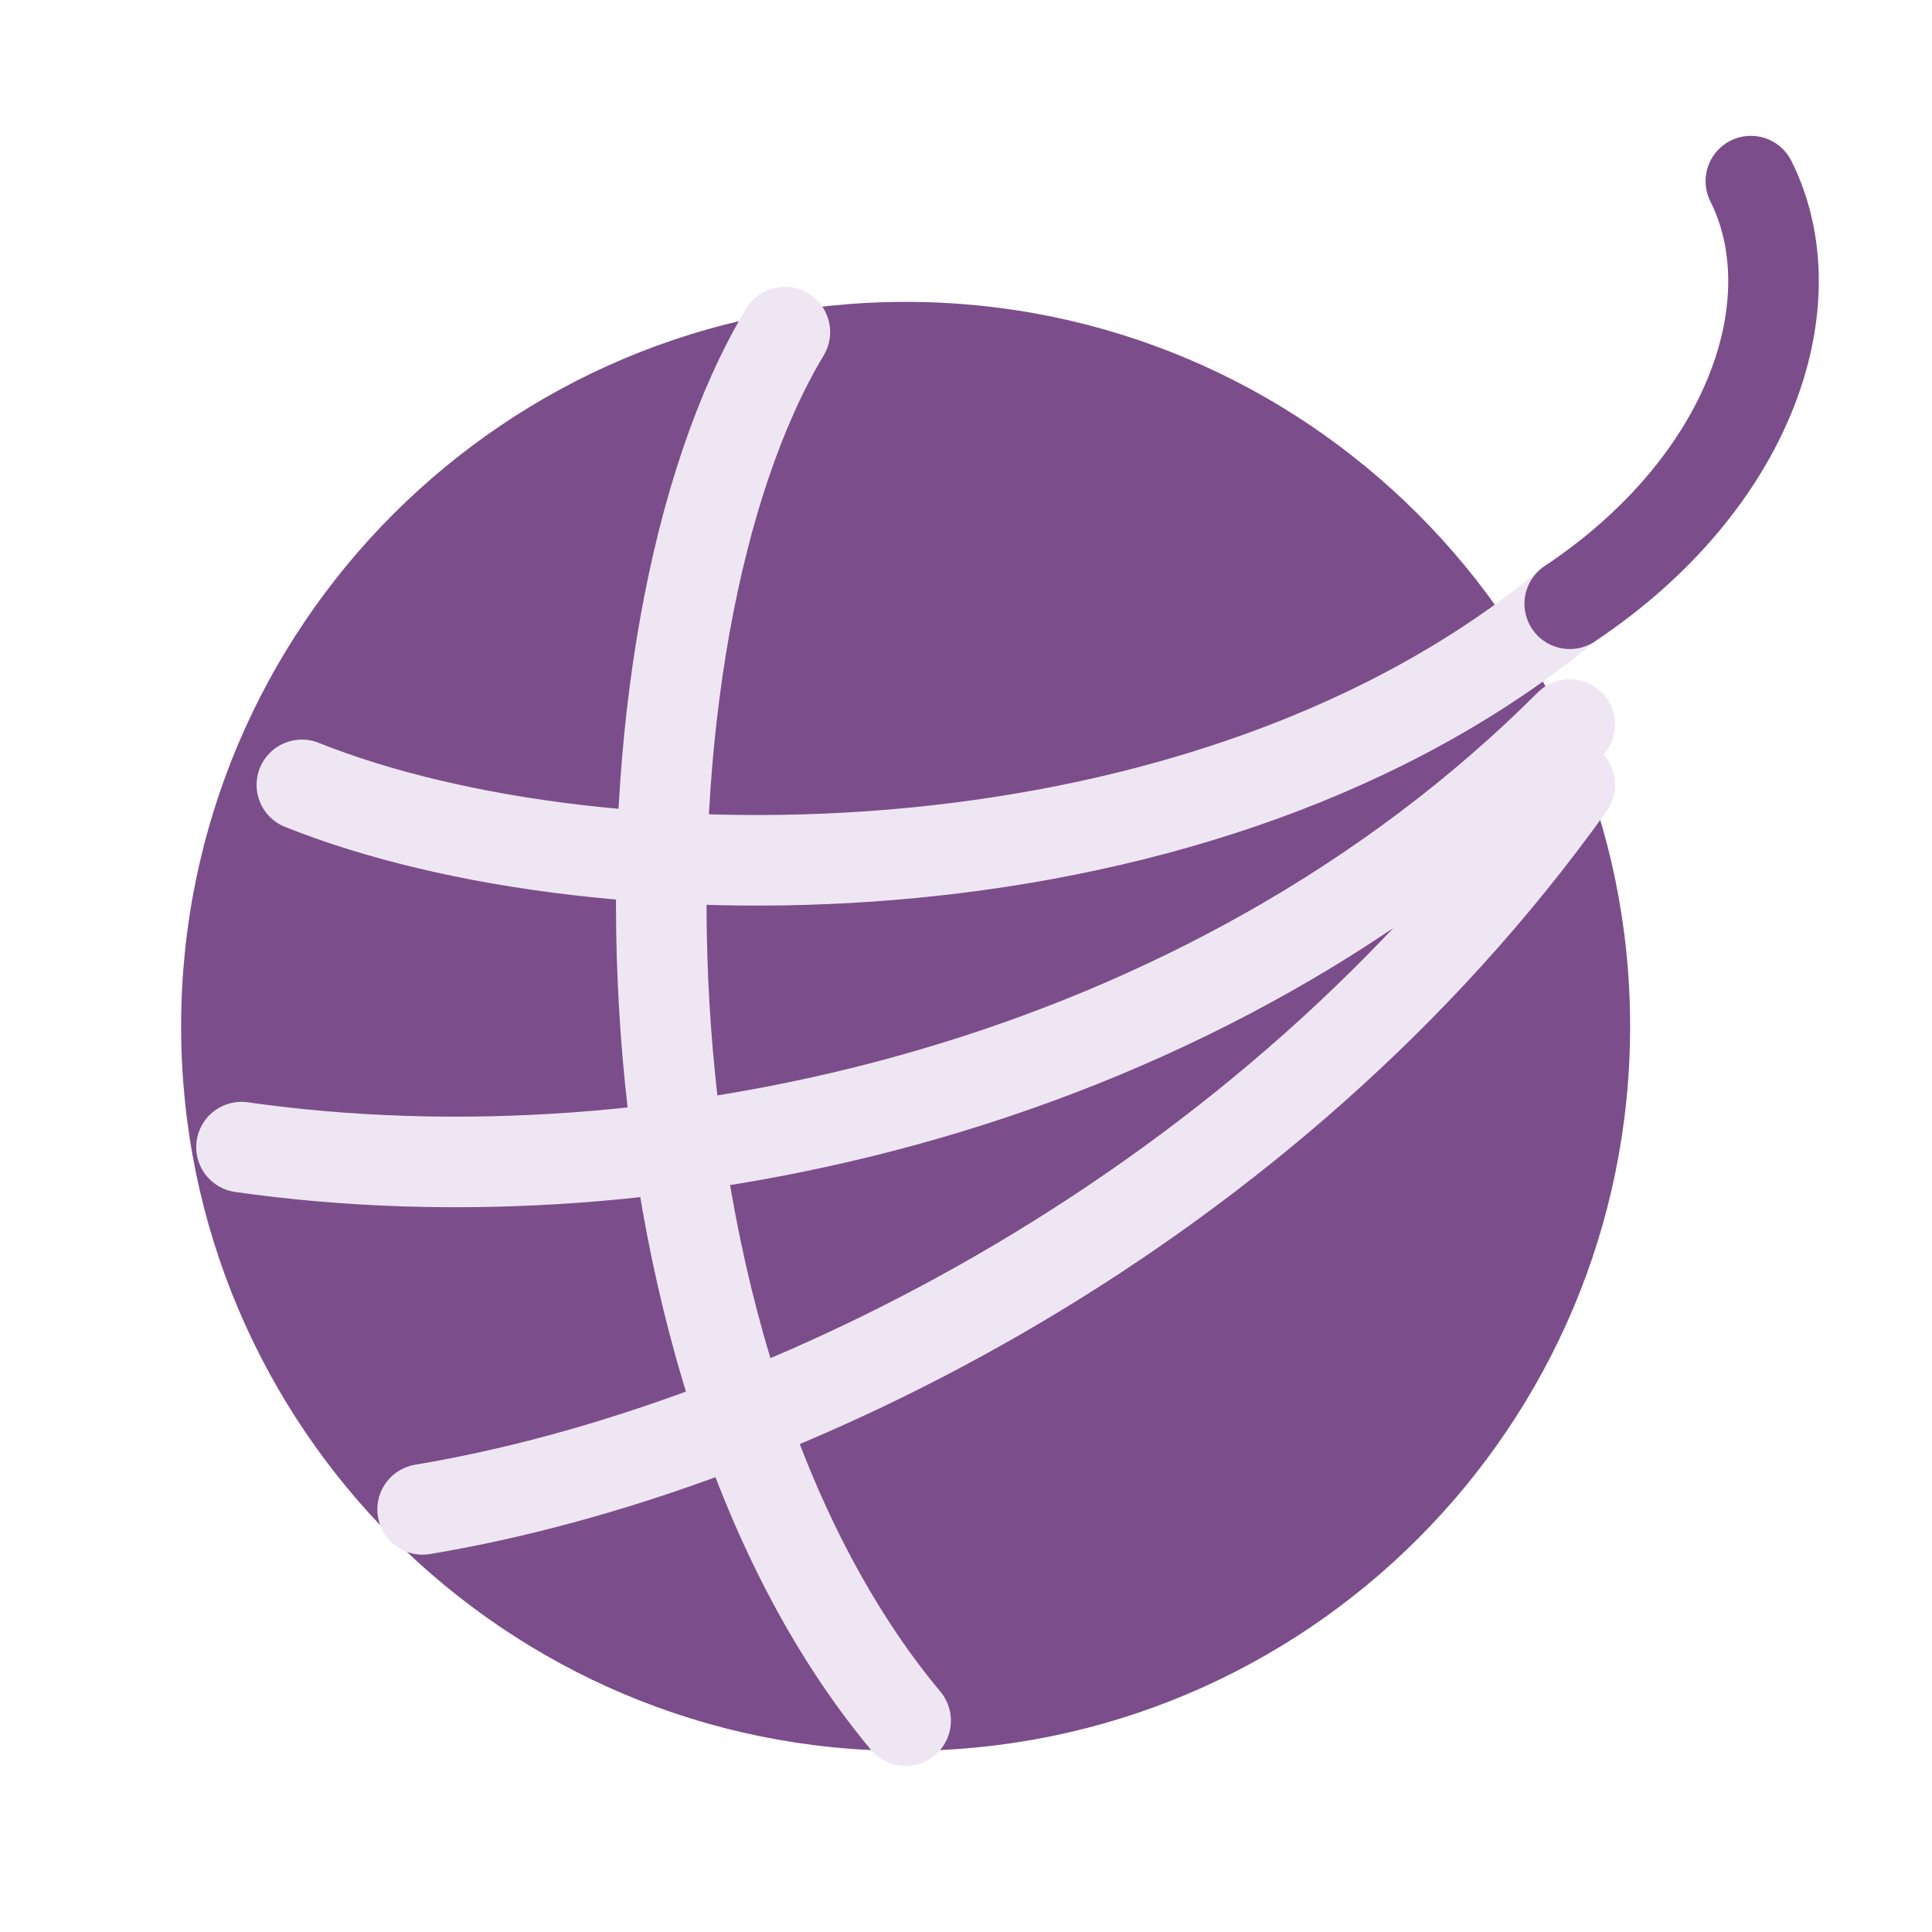
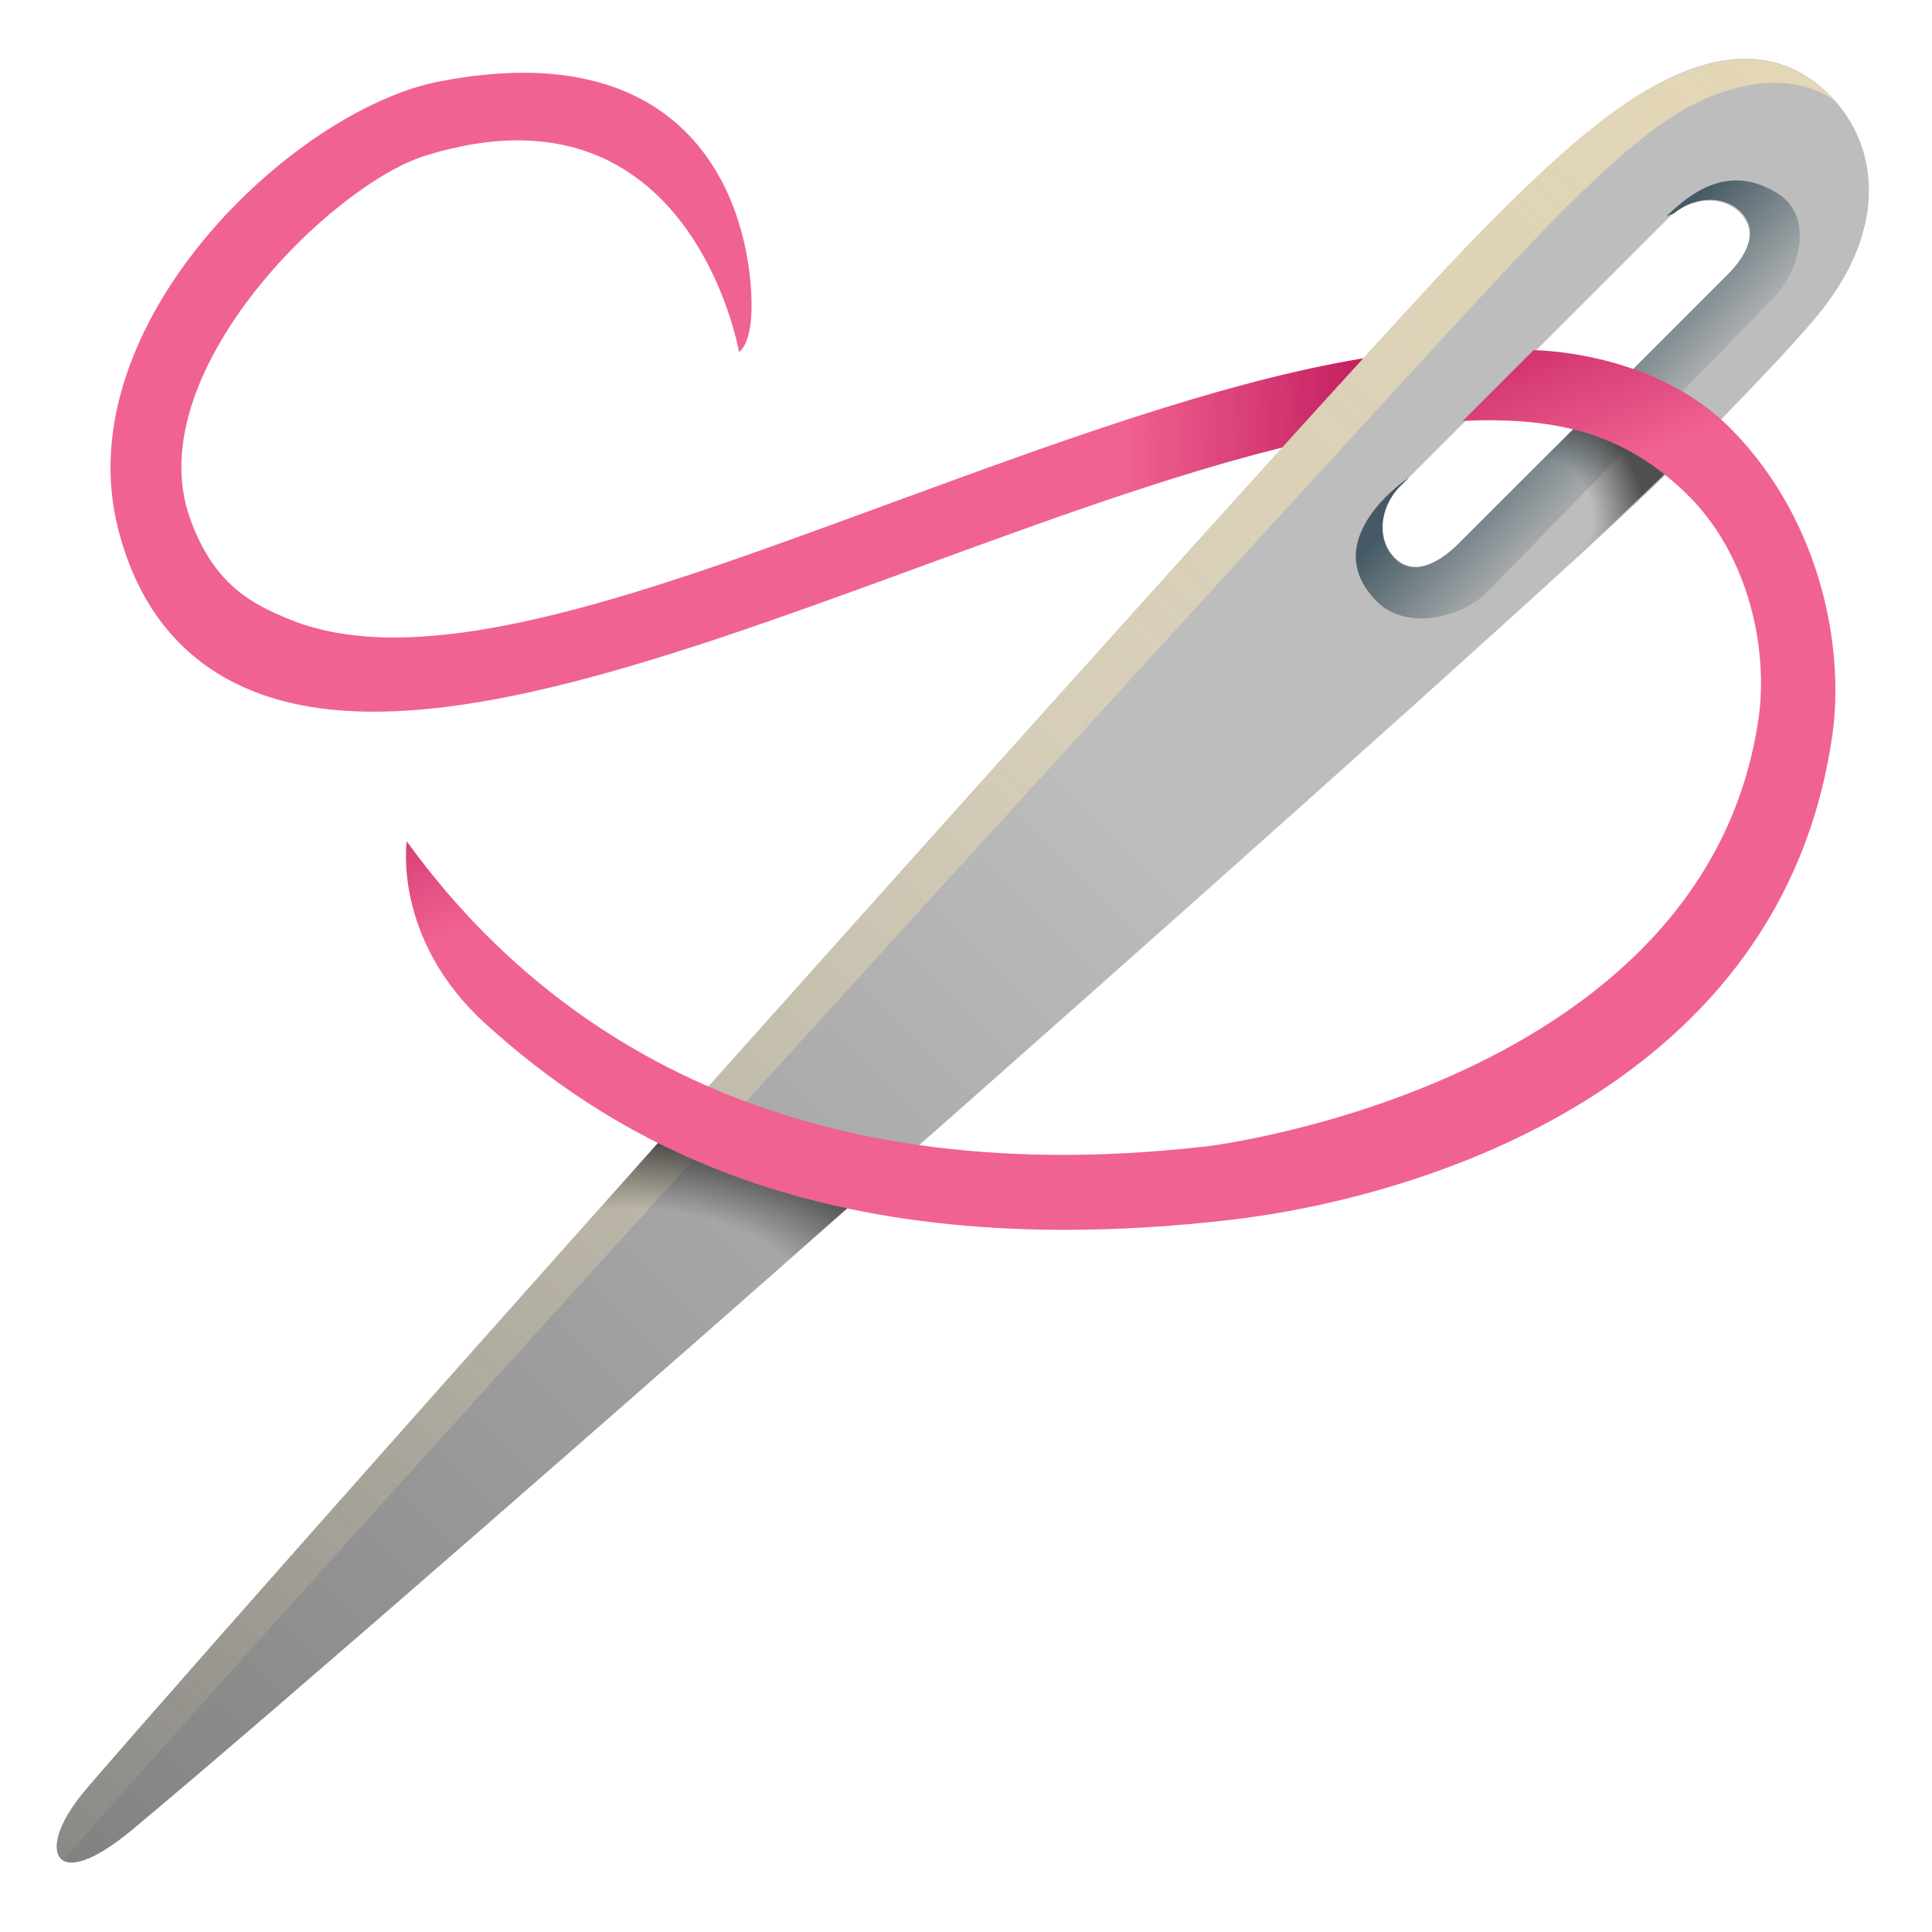
- <svg xmlns="http://www.w3.org/2000/svg" viewBox="0 0 64 64">
-   <circle cx="30" cy="34" r="24" fill="#7c4d8b" />
-   <g fill="none" stroke="#efe6f3" stroke-width="3" stroke-linecap="round">
-     <path d="M10 26c10 4 30 4 42-6" />
-     <path d="M8 38c14 2 32-2 44-14" />
-     <path d="M14 50c12-2 28-10 38-24" />
-     <path d="M26 11c-6 10-6 34 4 46" />
-   </g>
-   <path d="M52 20c6-4 8-10 6-14" fill="none" stroke="#7c4d8b" stroke-width="3" stroke-linecap="round" />
+ <svg xmlns="http://www.w3.org/2000/svg" viewBox="0 0 128 128">
+   <linearGradient id="exia" x1="57.949" x2="90.197" y1="25.628" y2="25.227" gradientUnits="userSpaceOnUse">
+     <stop offset=".509" style="stop-color:#f06292" />
+     <stop offset="1" style="stop-color:#c2185b;stop-opacity:.967" />
+   </linearGradient>
+   <path d="M61.04 37.52c9.86-3.61 20.05-7.34 28.52-8.86 1.23-.22 2.43-.4 3.59-.52 2.06-2.28 4.96-3.17 6.69-5.08-3.22-.11-6.73.17-10.51.85-9 1.62-19.45 5.44-29.55 9.14-16.18 5.92-31.47 11.82-40.71 7.94-2.26-.95-4.91-2.18-6.5-6.7-3.35-9.56 9.36-22.02 15.59-23.97 17.61-5.5 20.8 12.99 20.8 12.99s1-.47.81-3.94c-.37-6.68-4.42-17.1-20.63-13.98C19.44 7.25 4.36 21.5 7.83 35.06c1.2 4.69 3.71 8.08 7.47 10.06 10.24 5.39 27.48-.92 45.74-7.6z" style="fill:url(#exia)" />
+   <linearGradient id="exib" x1="52.646" x2="52.646" y1="188.499" y2="57.938" gradientTransform="rotate(44.998 63.499 83.035) scale(.9523 .9276)" gradientUnits="userSpaceOnUse">
+     <stop offset="0" style="stop-color:#757575" />
+     <stop offset="1" style="stop-color:#bdbdbd" />
+   </linearGradient>
+   <path d="M121.04 6.12c-2.76-2.61-6.57-3.26-11.94-.15-3.36 1.95-7.25 5.49-12.15 10.59-8.18 8.5-74.37 82.47-91.08 101.78-2.32 2.68-2.37 4.29-1.84 4.81.52.52 1.95.39 4.76-1.95 19.24-16.05 93.01-81.21 102.33-90.48 4.16-4.14 7.68-7.88 9.18-9.68 5.13-6.13 4.01-11.82.74-14.92zM96.65 36c-1.41 1.41-3.11 2.22-4.31 1.02s-1.03-3.34.38-4.76l17.79-17.79c1.41-1.41 3.55-1.58 4.76-.38 1.2 1.2.59 2.71-.82 4.12L96.65 36z" style="fill:url(#exib)" />
+   <linearGradient id="exic" x1="116.461" x2="-10.945" y1="4.002" y2="140.039" gradientUnits="userSpaceOnUse">
+     <stop offset="0" style="stop-color:#fce8b2" />
+     <stop offset="1" style="stop-color:#fce8b2;stop-opacity:0" />
+   </linearGradient>
+   <path d="M99.95 17.69c5.55-5.91 9.51-9.57 12.83-11.06 6.17-2.78 9.14.42 8.85.11-2.64-2.85-6.28-4.14-12.09-1-3.45 1.86-7.26 5.27-12.6 10.83-8.16 8.51-74.62 82.69-91.08 101.78-2.31 2.68-2.49 4.44-1.66 4.88 16.75-19.17 87.68-96.95 95.75-105.54z" style="opacity:.6;fill:url(#exic)" />
+   <linearGradient id="exid" x1="102.047" x2="110.653" y1="24.011" y2="32.032" gradientUnits="userSpaceOnUse">
+     <stop offset="0" style="stop-color:#455a64" />
+     <stop offset=".838" style="stop-color:#455a64;stop-opacity:0" />
+   </linearGradient>
+   <path d="M117.76 12.81c-2.57-1.59-4.91-.9-7.36 1.53 0 0 .19-.1.48-.19 1.4-1.15 3.32-1.24 4.44-.12 1.2 1.2.53 2.77-.88 4.18L96.65 36c-1.41 1.41-3.05 2.16-4.25.96-1.2-1.2-1.03-3.34.38-4.76l.57-.57s-6.17 4.07-2.18 8.17c2.11 2.16 5.88.96 7.39-.6l19-19.52c1.51-1.55 2.78-5.27.2-6.87z" style="fill:url(#exid)" />
+   <radialGradient id="exie" cx="103.27" cy="33.573" r="8.285" gradientTransform="matrix(.3711 .9286 -.6257 .25 85.956 -70.718)" gradientUnits="userSpaceOnUse">
+     <stop offset=".374" style="stop-color:#212121;stop-opacity:0" />
+     <stop offset="1" style="stop-color:#212121" />
+   </radialGradient>
+   <path d="M100.61 32.15s2.49.02 3.34 1.08.39 3.84.59 3.64c.2-.2 4.87-4.58 6.15-5.86 1.28-1.28-1.65-4.66-1.65-4.66h-2.73l-5.7 5.8z" style="opacity:.7;fill:url(#exie)" />
+   <radialGradient id="exif" cx="44.226" cy="84.258" r="18.571" gradientTransform="matrix(.9868 .1618 -.0723 .4413 6.678 39.918)" gradientUnits="userSpaceOnUse">
+     <stop offset=".475" style="stop-color:#212121;stop-opacity:0" />
+     <stop offset="1" style="stop-color:#212121" />
+   </radialGradient>
+   <path d="m49.69 85.69 9.97-8.74-13.82-3.76-8.21 9.25c5.35 3.67 12.06 3.25 12.06 3.25z" style="opacity:.7;fill:url(#exif)" />
+   <linearGradient id="exig" x1="77.382" x2="67.178" y1="57.839" y2="32.452" gradientUnits="userSpaceOnUse">
+     <stop offset=".509" style="stop-color:#f06292" />
+     <stop offset="1" style="stop-color:#c2185b;stop-opacity:.967" />
+   </linearGradient>
+   <path d="M114.77 28.5c-5.15-5.3-13.17-5.3-13.17-5.3l-4.69 4.69c7.01-.35 11.15 1.28 14.8 4.8 4.21 4.07 5.45 10.42 4.8 14.9-3.5 24.26-36.17 28.31-36.5 28.35-28.89 3.34-44.59-8.49-53.06-20.2 0 0-.97 6.48 5.24 12.11 8.06 7.3 19.48 13.63 38.39 13.63 3.4 0 7.02-.21 10.86-.65 13.04-1.51 36.62-8.92 39.95-32.08.82-5.6-.62-14.08-6.62-20.25z" style="fill:url(#exig)" />
</svg>
